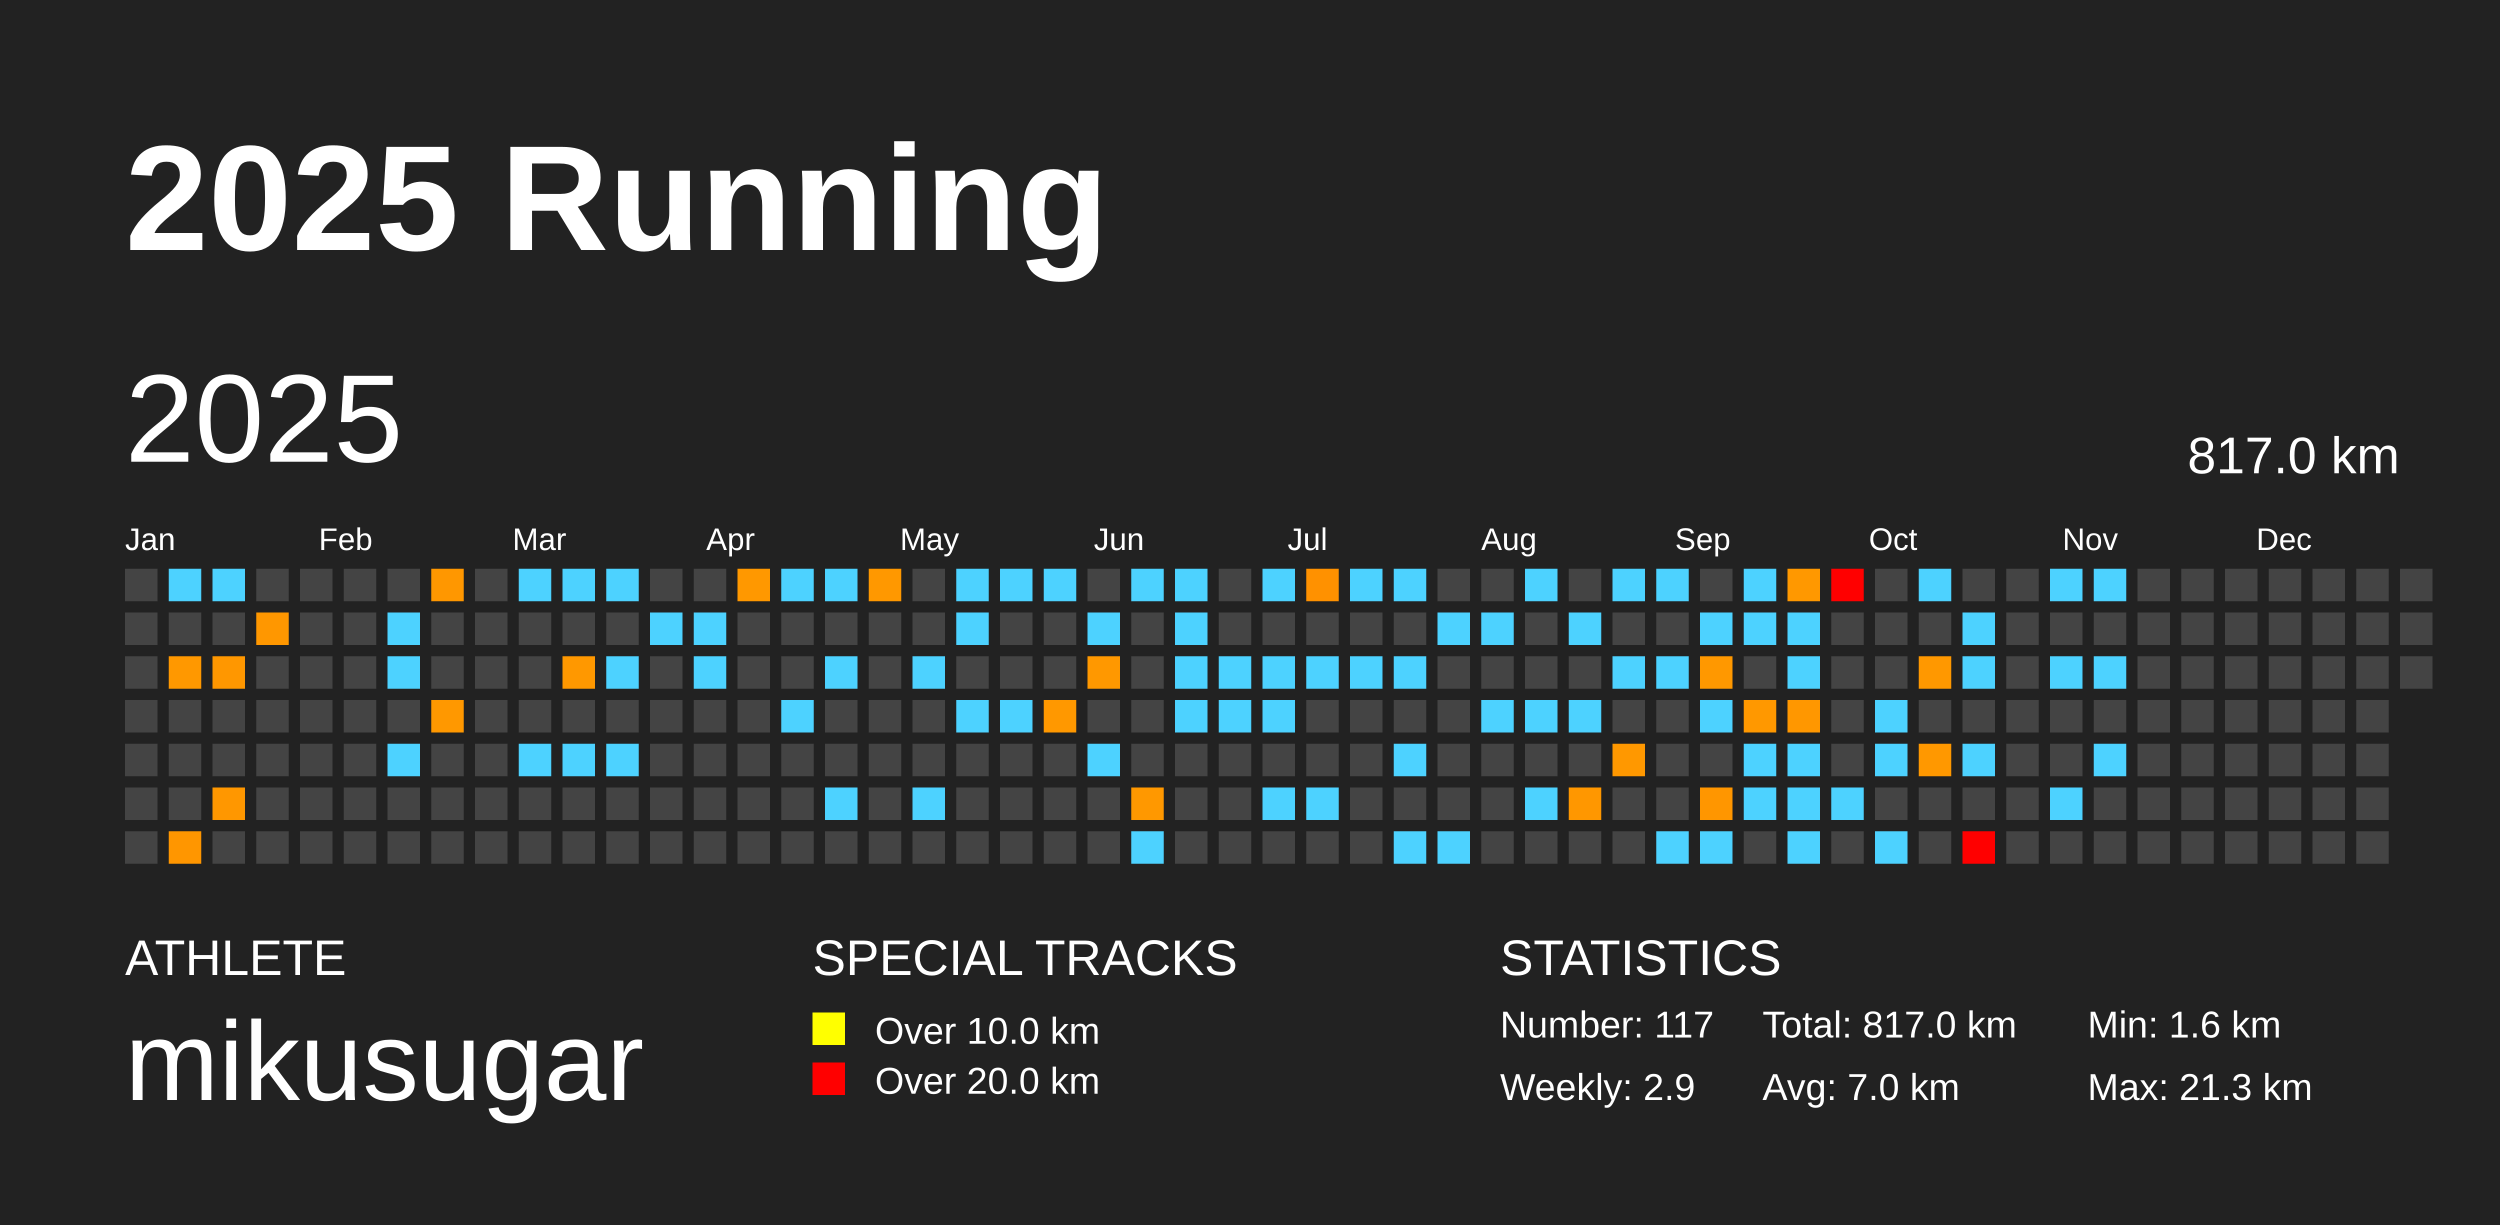
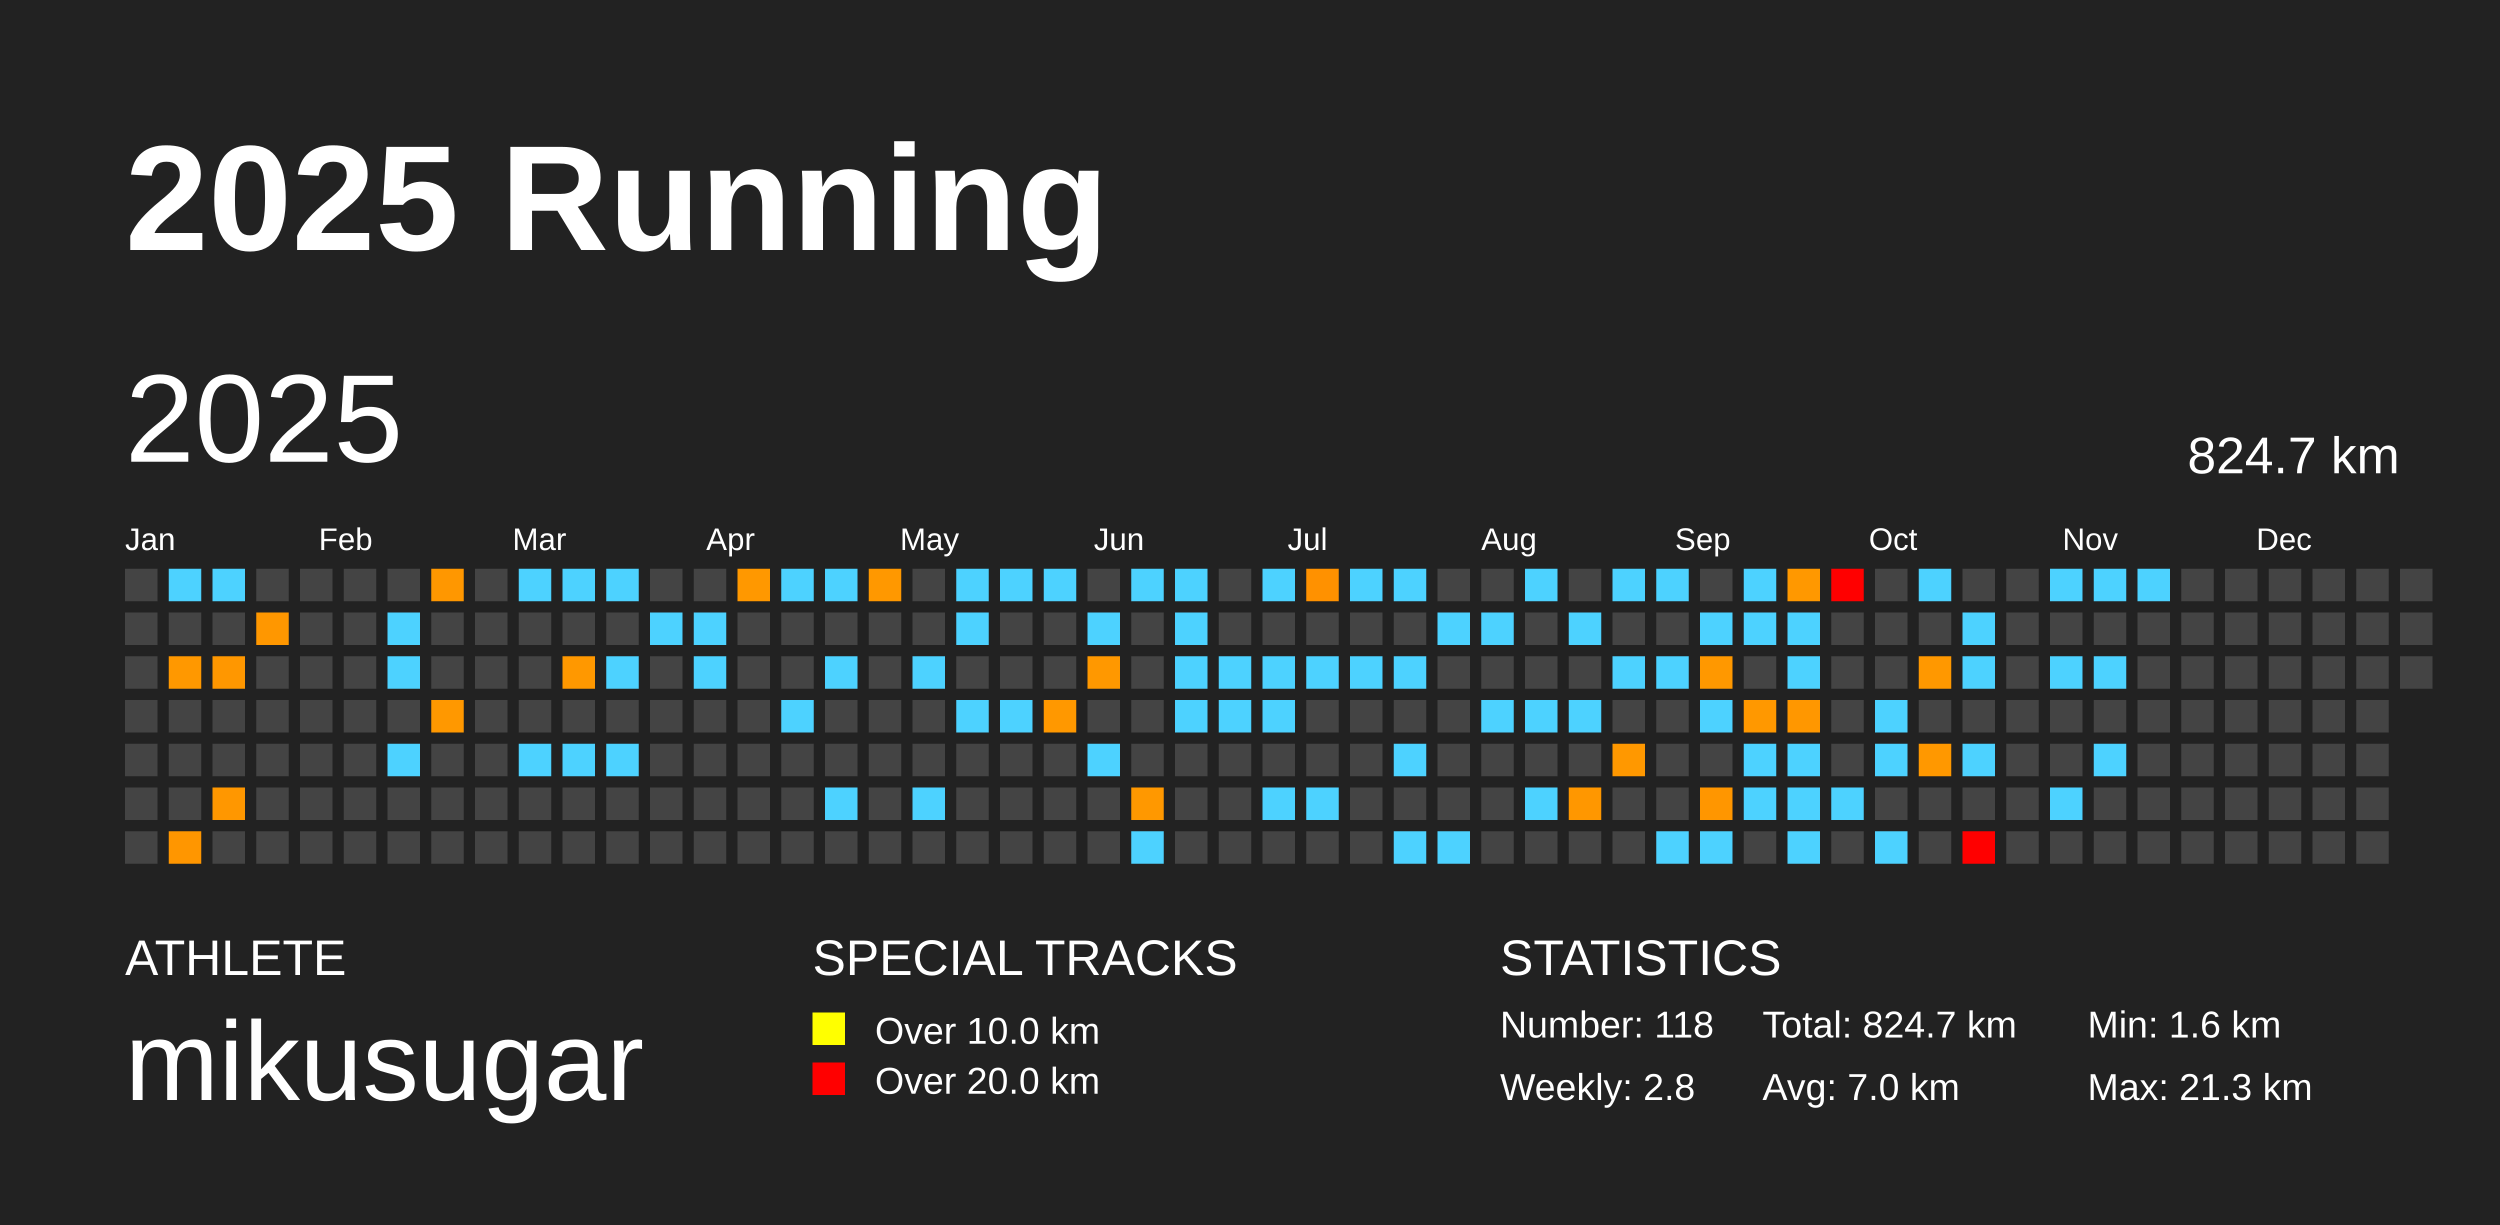
<svg xmlns="http://www.w3.org/2000/svg" baseProfile="full" height="98mm" version="1.1" viewBox="0,0,200,98" width="200mm">
  <defs />
  <rect fill="#222222" height="98" width="200" x="0" y="0" />
  <text fill="#FFFFFF" style="font-size:12px; font-family:Arial; font-weight:bold;" x="10" y="20">2025 Running</text>
  <text fill="#FFFFFF" style="font-size:4px; font-family:Arial" x="10" y="78">ATHLETE</text>
  <text fill="#FFFFFF" style="font-size:9px; font-family:Arial" x="10" y="88">mikusugar</text>
  <text fill="#FFFFFF" style="font-size:4px; font-family:Arial" x="65" y="78">SPECIAL TRACKS</text>
  <rect fill="yellow" height="2.6" width="2.6" x="65" y="81" />
  <text fill="#FFFFFF" style="font-size:3px; font-family:Arial" x="70" y="83.5">Over 10.0 km</text>
  <rect fill="red" height="2.6" width="2.6" x="65" y="85" />
  <text fill="#FFFFFF" style="font-size:3px; font-family:Arial" x="70" y="87.5">Over 20.0 km</text>
  <text fill="#FFFFFF" style="font-size:4px; font-family:Arial" x="120" y="78">STATISTICS</text>
-   <text fill="#FFFFFF" style="font-size:3px; font-family:Arial" x="120" y="83">Number: 117</text>
-   <text fill="#FFFFFF" style="font-size:3px; font-family:Arial" x="120" y="88">Weekly: 2.9</text>
-   <text fill="#FFFFFF" style="font-size:3px; font-family:Arial" x="141" y="83">Total: 817.0 km</text>
+   <text fill="#FFFFFF" style="font-size:3px; font-family:Arial" x="120" y="83">Number: 118</text>
+   <text fill="#FFFFFF" style="font-size:3px; font-family:Arial" x="120" y="88">Weekly: 2.8</text>
+   <text fill="#FFFFFF" style="font-size:3px; font-family:Arial" x="141" y="83">Total: 824.7 km</text>
  <text fill="#FFFFFF" style="font-size:3px; font-family:Arial" x="141" y="88">Avg: 7.0 km</text>
  <text fill="#FFFFFF" style="font-size:3px; font-family:Arial" x="167" y="83">Min: 1.6 km</text>
  <text fill="#FFFFFF" style="font-size:3px; font-family:Arial" x="167" y="88">Max: 21.3 km</text>
  <text dominant-baseline="hanging" fill="#FFFFFF" style="font-size:10.0px; font-family:Arial;" x="10" y="30">2025</text>
-   <text dominant-baseline="hanging" fill="#FFFFFF" style="font-size:4.125px; font-family:Arial;" x="175" y="35">817.0 km</text>
+   <text dominant-baseline="hanging" fill="#FFFFFF" style="font-size:4.125px; font-family:Arial;" x="175" y="35">824.7 km</text>
  <text fill="#FFFFFF" style="font-size:2.5px; font-family:Arial" x="10.0" y="44">Jan</text>
  <text fill="#FFFFFF" style="font-size:2.5px; font-family:Arial" x="25.5" y="44">Feb</text>
  <text fill="#FFFFFF" style="font-size:2.5px; font-family:Arial" x="41.0" y="44">Mar</text>
  <text fill="#FFFFFF" style="font-size:2.5px; font-family:Arial" x="56.5" y="44">Apr</text>
  <text fill="#FFFFFF" style="font-size:2.5px; font-family:Arial" x="72.0" y="44">May</text>
  <text fill="#FFFFFF" style="font-size:2.5px; font-family:Arial" x="87.5" y="44">Jun</text>
  <text fill="#FFFFFF" style="font-size:2.5px; font-family:Arial" x="103.0" y="44">Jul</text>
  <text fill="#FFFFFF" style="font-size:2.5px; font-family:Arial" x="118.5" y="44">Aug</text>
  <text fill="#FFFFFF" style="font-size:2.5px; font-family:Arial" x="134.0" y="44">Sep</text>
  <text fill="#FFFFFF" style="font-size:2.5px; font-family:Arial" x="149.5" y="44">Oct</text>
  <text fill="#FFFFFF" style="font-size:2.5px; font-family:Arial" x="165.0" y="44">Nov</text>
  <text fill="#FFFFFF" style="font-size:2.5px; font-family:Arial" x="180.5" y="44">Dec</text>
  <rect fill="#444444" height="2.6" width="2.6" x="10.0" y="45.5" />
  <rect fill="#444444" height="2.6" width="2.6" x="10.0" y="49.0" />
  <rect fill="#444444" height="2.6" width="2.6" x="10.0" y="52.5" />
  <rect fill="#444444" height="2.6" width="2.6" x="10.0" y="56.0" />
  <rect fill="#444444" height="2.6" width="2.6" x="10.0" y="59.5" />
  <rect fill="#444444" height="2.6" width="2.6" x="10.0" y="63.0" />
  <rect fill="#444444" height="2.6" width="2.6" x="10.0" y="66.5" />
  <rect fill="#4dd2ff" height="2.6" width="2.6" x="13.5" y="45.5" />
  <rect fill="#444444" height="2.6" width="2.6" x="13.5" y="49.0" />
  <rect fill="#ff9800" height="2.6" width="2.6" x="13.5" y="52.5" />
  <rect fill="#444444" height="2.6" width="2.6" x="13.5" y="56.0" />
  <rect fill="#444444" height="2.6" width="2.6" x="13.5" y="59.5" />
  <rect fill="#444444" height="2.6" width="2.6" x="13.5" y="63.0" />
  <rect fill="#ff9600" height="2.6" width="2.6" x="13.5" y="66.5" />
  <rect fill="#4dd2ff" height="2.6" width="2.6" x="17.0" y="45.5" />
  <rect fill="#444444" height="2.6" width="2.6" x="17.0" y="49.0" />
  <rect fill="#ff9700" height="2.6" width="2.6" x="17.0" y="52.5" />
  <rect fill="#444444" height="2.6" width="2.6" x="17.0" y="56.0" />
  <rect fill="#444444" height="2.6" width="2.6" x="17.0" y="59.5" />
  <rect fill="#ff9700" height="2.6" width="2.6" x="17.0" y="63.0" />
  <rect fill="#444444" height="2.6" width="2.6" x="17.0" y="66.5" />
  <rect fill="#444444" height="2.6" width="2.6" x="20.5" y="45.5" />
  <rect fill="#ff9700" height="2.6" width="2.6" x="20.5" y="49.0" />
  <rect fill="#444444" height="2.6" width="2.6" x="20.5" y="52.5" />
  <rect fill="#444444" height="2.6" width="2.6" x="20.5" y="56.0" />
  <rect fill="#444444" height="2.6" width="2.6" x="20.5" y="59.5" />
  <rect fill="#444444" height="2.6" width="2.6" x="20.5" y="63.0" />
  <rect fill="#444444" height="2.6" width="2.6" x="20.5" y="66.5" />
  <rect fill="#444444" height="2.6" width="2.6" x="24.0" y="45.5" />
  <rect fill="#444444" height="2.6" width="2.6" x="24.0" y="49.0" />
  <rect fill="#444444" height="2.6" width="2.6" x="24.0" y="52.5" />
  <rect fill="#444444" height="2.6" width="2.6" x="24.0" y="56.0" />
  <rect fill="#444444" height="2.6" width="2.6" x="24.0" y="59.5" />
  <rect fill="#444444" height="2.6" width="2.6" x="24.0" y="63.0" />
  <rect fill="#444444" height="2.6" width="2.6" x="24.0" y="66.5" />
  <rect fill="#444444" height="2.6" width="2.6" x="27.5" y="45.5" />
  <rect fill="#444444" height="2.6" width="2.6" x="27.5" y="49.0" />
  <rect fill="#444444" height="2.6" width="2.6" x="27.5" y="52.5" />
  <rect fill="#444444" height="2.6" width="2.6" x="27.5" y="56.0" />
  <rect fill="#444444" height="2.6" width="2.6" x="27.5" y="59.5" />
  <rect fill="#444444" height="2.6" width="2.6" x="27.5" y="63.0" />
  <rect fill="#444444" height="2.6" width="2.6" x="27.5" y="66.5" />
  <rect fill="#444444" height="2.6" width="2.6" x="31.0" y="45.5" />
  <rect fill="#4dd2ff" height="2.6" width="2.6" x="31.0" y="49.0" />
  <rect fill="#4dd2ff" height="2.6" width="2.6" x="31.0" y="52.5" />
  <rect fill="#444444" height="2.6" width="2.6" x="31.0" y="56.0" />
  <rect fill="#4dd2ff" height="2.6" width="2.6" x="31.0" y="59.5" />
  <rect fill="#444444" height="2.6" width="2.6" x="31.0" y="63.0" />
  <rect fill="#444444" height="2.6" width="2.6" x="31.0" y="66.5" />
  <rect fill="#ff9700" height="2.6" width="2.6" x="34.5" y="45.5" />
  <rect fill="#444444" height="2.6" width="2.6" x="34.5" y="49.0" />
  <rect fill="#444444" height="2.6" width="2.6" x="34.5" y="52.5" />
  <rect fill="#ff9800" height="2.6" width="2.6" x="34.5" y="56.0" />
  <rect fill="#444444" height="2.6" width="2.6" x="34.5" y="59.5" />
  <rect fill="#444444" height="2.6" width="2.6" x="34.5" y="63.0" />
  <rect fill="#444444" height="2.6" width="2.6" x="34.5" y="66.5" />
  <rect fill="#444444" height="2.6" width="2.6" x="38.0" y="45.5" />
  <rect fill="#444444" height="2.6" width="2.6" x="38.0" y="49.0" />
  <rect fill="#444444" height="2.6" width="2.6" x="38.0" y="52.5" />
  <rect fill="#444444" height="2.6" width="2.6" x="38.0" y="56.0" />
  <rect fill="#444444" height="2.6" width="2.6" x="38.0" y="59.5" />
  <rect fill="#444444" height="2.6" width="2.6" x="38.0" y="63.0" />
  <rect fill="#444444" height="2.6" width="2.6" x="38.0" y="66.5" />
  <rect fill="#4dd2ff" height="2.6" width="2.6" x="41.5" y="45.5" />
  <rect fill="#444444" height="2.6" width="2.6" x="41.5" y="49.0" />
  <rect fill="#444444" height="2.6" width="2.6" x="41.5" y="52.5" />
  <rect fill="#444444" height="2.6" width="2.6" x="41.5" y="56.0" />
  <rect fill="#4dd2ff" height="2.6" width="2.6" x="41.5" y="59.5" />
  <rect fill="#444444" height="2.6" width="2.6" x="41.5" y="63.0" />
  <rect fill="#444444" height="2.6" width="2.6" x="41.5" y="66.5" />
  <rect fill="#4dd2ff" height="2.6" width="2.6" x="45.0" y="45.5" />
  <rect fill="#444444" height="2.6" width="2.6" x="45.0" y="49.0" />
  <rect fill="#ff9800" height="2.6" width="2.6" x="45.0" y="52.5" />
  <rect fill="#444444" height="2.6" width="2.6" x="45.0" y="56.0" />
  <rect fill="#4dd2ff" height="2.6" width="2.6" x="45.0" y="59.5" />
  <rect fill="#444444" height="2.6" width="2.6" x="45.0" y="63.0" />
  <rect fill="#444444" height="2.6" width="2.6" x="45.0" y="66.5" />
  <rect fill="#4dd2ff" height="2.6" width="2.6" x="48.5" y="45.5" />
  <rect fill="#444444" height="2.6" width="2.6" x="48.5" y="49.0" />
  <rect fill="#4dd2ff" height="2.6" width="2.6" x="48.5" y="52.5" />
  <rect fill="#444444" height="2.6" width="2.6" x="48.5" y="56.0" />
  <rect fill="#4dd2ff" height="2.6" width="2.6" x="48.5" y="59.5" />
  <rect fill="#444444" height="2.6" width="2.6" x="48.5" y="63.0" />
  <rect fill="#444444" height="2.6" width="2.6" x="48.5" y="66.5" />
  <rect fill="#444444" height="2.6" width="2.6" x="52.0" y="45.5" />
  <rect fill="#4dd2ff" height="2.6" width="2.6" x="52.0" y="49.0" />
  <rect fill="#444444" height="2.6" width="2.6" x="52.0" y="52.5" />
  <rect fill="#444444" height="2.6" width="2.6" x="52.0" y="56.0" />
  <rect fill="#444444" height="2.6" width="2.6" x="52.0" y="59.5" />
  <rect fill="#444444" height="2.6" width="2.6" x="52.0" y="63.0" />
  <rect fill="#444444" height="2.6" width="2.6" x="52.0" y="66.5" />
  <rect fill="#444444" height="2.6" width="2.6" x="55.5" y="45.5" />
  <rect fill="#4dd2ff" height="2.6" width="2.6" x="55.5" y="49.0" />
  <rect fill="#4dd2ff" height="2.6" width="2.6" x="55.5" y="52.5" />
  <rect fill="#444444" height="2.6" width="2.6" x="55.5" y="56.0" />
  <rect fill="#444444" height="2.6" width="2.6" x="55.5" y="59.5" />
  <rect fill="#444444" height="2.6" width="2.6" x="55.5" y="63.0" />
  <rect fill="#444444" height="2.6" width="2.6" x="55.5" y="66.5" />
  <rect fill="#ff9800" height="2.6" width="2.6" x="59.0" y="45.5" />
  <rect fill="#444444" height="2.6" width="2.6" x="59.0" y="49.0" />
  <rect fill="#444444" height="2.6" width="2.6" x="59.0" y="52.5" />
  <rect fill="#444444" height="2.6" width="2.6" x="59.0" y="56.0" />
  <rect fill="#444444" height="2.6" width="2.6" x="59.0" y="59.5" />
  <rect fill="#444444" height="2.6" width="2.6" x="59.0" y="63.0" />
  <rect fill="#444444" height="2.6" width="2.6" x="59.0" y="66.5" />
  <rect fill="#4dd2ff" height="2.6" width="2.6" x="62.5" y="45.5" />
  <rect fill="#444444" height="2.6" width="2.6" x="62.5" y="49.0" />
  <rect fill="#444444" height="2.6" width="2.6" x="62.5" y="52.5" />
  <rect fill="#4dd2ff" height="2.6" width="2.6" x="62.5" y="56.0" />
  <rect fill="#444444" height="2.6" width="2.6" x="62.5" y="59.5" />
  <rect fill="#444444" height="2.6" width="2.6" x="62.5" y="63.0" />
  <rect fill="#444444" height="2.6" width="2.6" x="62.5" y="66.5" />
  <rect fill="#4dd2ff" height="2.6" width="2.6" x="66.0" y="45.5" />
  <rect fill="#444444" height="2.6" width="2.6" x="66.0" y="49.0" />
  <rect fill="#4dd2ff" height="2.6" width="2.6" x="66.0" y="52.5" />
  <rect fill="#444444" height="2.6" width="2.6" x="66.0" y="56.0" />
  <rect fill="#444444" height="2.6" width="2.6" x="66.0" y="59.5" />
  <rect fill="#4dd2ff" height="2.6" width="2.6" x="66.0" y="63.0" />
  <rect fill="#444444" height="2.6" width="2.6" x="66.0" y="66.5" />
  <rect fill="#ff9800" height="2.6" width="2.6" x="69.5" y="45.5" />
  <rect fill="#444444" height="2.6" width="2.6" x="69.5" y="49.0" />
  <rect fill="#444444" height="2.6" width="2.6" x="69.5" y="52.5" />
  <rect fill="#444444" height="2.6" width="2.6" x="69.5" y="56.0" />
  <rect fill="#444444" height="2.6" width="2.6" x="69.5" y="59.5" />
  <rect fill="#444444" height="2.6" width="2.6" x="69.5" y="63.0" />
  <rect fill="#444444" height="2.6" width="2.6" x="69.5" y="66.5" />
  <rect fill="#444444" height="2.6" width="2.6" x="73.0" y="45.5" />
  <rect fill="#444444" height="2.6" width="2.6" x="73.0" y="49.0" />
  <rect fill="#4dd2ff" height="2.6" width="2.6" x="73.0" y="52.5" />
  <rect fill="#444444" height="2.6" width="2.6" x="73.0" y="56.0" />
  <rect fill="#444444" height="2.6" width="2.6" x="73.0" y="59.5" />
  <rect fill="#4dd2ff" height="2.6" width="2.6" x="73.0" y="63.0" />
  <rect fill="#444444" height="2.6" width="2.6" x="73.0" y="66.5" />
  <rect fill="#4dd2ff" height="2.6" width="2.6" x="76.5" y="45.5" />
  <rect fill="#4dd2ff" height="2.6" width="2.6" x="76.5" y="49.0" />
  <rect fill="#444444" height="2.6" width="2.6" x="76.5" y="52.5" />
  <rect fill="#4dd2ff" height="2.6" width="2.6" x="76.5" y="56.0" />
  <rect fill="#444444" height="2.6" width="2.6" x="76.5" y="59.5" />
  <rect fill="#444444" height="2.6" width="2.6" x="76.5" y="63.0" />
  <rect fill="#444444" height="2.6" width="2.6" x="76.5" y="66.5" />
  <rect fill="#4dd2ff" height="2.6" width="2.6" x="80.0" y="45.5" />
  <rect fill="#444444" height="2.6" width="2.6" x="80.0" y="49.0" />
  <rect fill="#444444" height="2.6" width="2.6" x="80.0" y="52.5" />
  <rect fill="#4dd2ff" height="2.6" width="2.6" x="80.0" y="56.0" />
  <rect fill="#444444" height="2.6" width="2.6" x="80.0" y="59.5" />
  <rect fill="#444444" height="2.6" width="2.6" x="80.0" y="63.0" />
  <rect fill="#444444" height="2.6" width="2.6" x="80.0" y="66.5" />
  <rect fill="#4dd2ff" height="2.6" width="2.6" x="83.5" y="45.5" />
  <rect fill="#444444" height="2.6" width="2.6" x="83.5" y="49.0" />
  <rect fill="#444444" height="2.6" width="2.6" x="83.5" y="52.5" />
  <rect fill="#ff9800" height="2.6" width="2.6" x="83.5" y="56.0" />
  <rect fill="#444444" height="2.6" width="2.6" x="83.5" y="59.5" />
  <rect fill="#444444" height="2.6" width="2.6" x="83.5" y="63.0" />
  <rect fill="#444444" height="2.6" width="2.6" x="83.5" y="66.5" />
  <rect fill="#444444" height="2.6" width="2.6" x="87.0" y="45.5" />
  <rect fill="#4dd2ff" height="2.6" width="2.6" x="87.0" y="49.0" />
  <rect fill="#ff9800" height="2.6" width="2.6" x="87.0" y="52.5" />
  <rect fill="#444444" height="2.6" width="2.6" x="87.0" y="56.0" />
  <rect fill="#4dd2ff" height="2.6" width="2.6" x="87.0" y="59.5" />
  <rect fill="#444444" height="2.6" width="2.6" x="87.0" y="63.0" />
  <rect fill="#444444" height="2.6" width="2.6" x="87.0" y="66.5" />
  <rect fill="#4dd2ff" height="2.6" width="2.6" x="90.5" y="45.5" />
  <rect fill="#444444" height="2.6" width="2.6" x="90.5" y="49.0" />
  <rect fill="#444444" height="2.6" width="2.6" x="90.5" y="52.5" />
  <rect fill="#444444" height="2.6" width="2.6" x="90.5" y="56.0" />
  <rect fill="#444444" height="2.6" width="2.6" x="90.5" y="59.5" />
  <rect fill="#ff9800" height="2.6" width="2.6" x="90.5" y="63.0" />
  <rect fill="#4dd2ff" height="2.6" width="2.6" x="90.5" y="66.5" />
  <rect fill="#4dd2ff" height="2.6" width="2.6" x="94.0" y="45.5" />
  <rect fill="#4dd2ff" height="2.6" width="2.6" x="94.0" y="49.0" />
  <rect fill="#4dd2ff" height="2.6" width="2.6" x="94.0" y="52.5" />
  <rect fill="#4dd2ff" height="2.6" width="2.6" x="94.0" y="56.0" />
  <rect fill="#444444" height="2.6" width="2.6" x="94.0" y="59.5" />
  <rect fill="#444444" height="2.6" width="2.6" x="94.0" y="63.0" />
  <rect fill="#444444" height="2.6" width="2.6" x="94.0" y="66.5" />
  <rect fill="#444444" height="2.6" width="2.6" x="97.5" y="45.5" />
  <rect fill="#444444" height="2.6" width="2.6" x="97.5" y="49.0" />
  <rect fill="#4dd2ff" height="2.6" width="2.6" x="97.5" y="52.5" />
  <rect fill="#4dd2ff" height="2.6" width="2.6" x="97.5" y="56.0" />
  <rect fill="#444444" height="2.6" width="2.6" x="97.5" y="59.5" />
  <rect fill="#444444" height="2.6" width="2.6" x="97.5" y="63.0" />
  <rect fill="#444444" height="2.6" width="2.6" x="97.5" y="66.5" />
  <rect fill="#4dd2ff" height="2.6" width="2.6" x="101.0" y="45.5" />
  <rect fill="#444444" height="2.6" width="2.6" x="101.0" y="49.0" />
  <rect fill="#4dd2ff" height="2.6" width="2.6" x="101.0" y="52.5" />
  <rect fill="#4dd2ff" height="2.6" width="2.6" x="101.0" y="56.0" />
  <rect fill="#444444" height="2.6" width="2.6" x="101.0" y="59.5" />
  <rect fill="#4dd2ff" height="2.6" width="2.6" x="101.0" y="63.0" />
  <rect fill="#444444" height="2.6" width="2.6" x="101.0" y="66.5" />
  <rect fill="#ff9100" height="2.6" width="2.6" x="104.5" y="45.5" />
  <rect fill="#444444" height="2.6" width="2.6" x="104.5" y="49.0" />
  <rect fill="#4dd2ff" height="2.6" width="2.6" x="104.5" y="52.5" />
  <rect fill="#444444" height="2.6" width="2.6" x="104.5" y="56.0" />
  <rect fill="#444444" height="2.6" width="2.6" x="104.5" y="59.5" />
  <rect fill="#4dd2ff" height="2.6" width="2.6" x="104.5" y="63.0" />
  <rect fill="#444444" height="2.6" width="2.6" x="104.5" y="66.5" />
  <rect fill="#4dd2ff" height="2.6" width="2.6" x="108.0" y="45.5" />
  <rect fill="#444444" height="2.6" width="2.6" x="108.0" y="49.0" />
  <rect fill="#4dd2ff" height="2.6" width="2.6" x="108.0" y="52.5" />
  <rect fill="#444444" height="2.6" width="2.6" x="108.0" y="56.0" />
  <rect fill="#444444" height="2.6" width="2.6" x="108.0" y="59.5" />
  <rect fill="#444444" height="2.6" width="2.6" x="108.0" y="63.0" />
  <rect fill="#444444" height="2.6" width="2.6" x="108.0" y="66.5" />
  <rect fill="#4dd2ff" height="2.6" width="2.6" x="111.5" y="45.5" />
  <rect fill="#444444" height="2.6" width="2.6" x="111.5" y="49.0" />
  <rect fill="#4dd2ff" height="2.6" width="2.6" x="111.5" y="52.5" />
  <rect fill="#444444" height="2.6" width="2.6" x="111.5" y="56.0" />
  <rect fill="#4dd2ff" height="2.6" width="2.6" x="111.5" y="59.5" />
  <rect fill="#444444" height="2.6" width="2.6" x="111.5" y="63.0" />
  <rect fill="#4dd2ff" height="2.6" width="2.6" x="111.5" y="66.5" />
  <rect fill="#444444" height="2.6" width="2.6" x="115.0" y="45.5" />
  <rect fill="#4dd2ff" height="2.6" width="2.6" x="115.0" y="49.0" />
  <rect fill="#444444" height="2.6" width="2.6" x="115.0" y="52.5" />
  <rect fill="#444444" height="2.6" width="2.6" x="115.0" y="56.0" />
  <rect fill="#444444" height="2.6" width="2.6" x="115.0" y="59.5" />
  <rect fill="#444444" height="2.6" width="2.6" x="115.0" y="63.0" />
  <rect fill="#4dd2ff" height="2.6" width="2.6" x="115.0" y="66.5" />
  <rect fill="#444444" height="2.6" width="2.6" x="118.5" y="45.5" />
  <rect fill="#4dd2ff" height="2.6" width="2.6" x="118.5" y="49.0" />
  <rect fill="#444444" height="2.6" width="2.6" x="118.5" y="52.5" />
  <rect fill="#4dd2ff" height="2.6" width="2.6" x="118.5" y="56.0" />
  <rect fill="#444444" height="2.6" width="2.6" x="118.5" y="59.5" />
  <rect fill="#444444" height="2.6" width="2.6" x="118.5" y="63.0" />
  <rect fill="#444444" height="2.6" width="2.6" x="118.5" y="66.5" />
  <rect fill="#4dd2ff" height="2.6" width="2.6" x="122.0" y="45.5" />
  <rect fill="#444444" height="2.6" width="2.6" x="122.0" y="49.0" />
  <rect fill="#444444" height="2.6" width="2.6" x="122.0" y="52.5" />
  <rect fill="#4dd2ff" height="2.6" width="2.6" x="122.0" y="56.0" />
  <rect fill="#444444" height="2.6" width="2.6" x="122.0" y="59.5" />
  <rect fill="#4dd2ff" height="2.6" width="2.6" x="122.0" y="63.0" />
  <rect fill="#444444" height="2.6" width="2.6" x="122.0" y="66.5" />
  <rect fill="#444444" height="2.6" width="2.6" x="125.5" y="45.5" />
  <rect fill="#4dd2ff" height="2.6" width="2.6" x="125.5" y="49.0" />
  <rect fill="#444444" height="2.6" width="2.6" x="125.5" y="52.5" />
  <rect fill="#4dd2ff" height="2.6" width="2.6" x="125.5" y="56.0" />
  <rect fill="#444444" height="2.6" width="2.6" x="125.5" y="59.5" />
  <rect fill="#ff9700" height="2.6" width="2.6" x="125.5" y="63.0" />
  <rect fill="#444444" height="2.6" width="2.6" x="125.5" y="66.5" />
  <rect fill="#4dd2ff" height="2.6" width="2.6" x="129.0" y="45.5" />
  <rect fill="#444444" height="2.6" width="2.6" x="129.0" y="49.0" />
  <rect fill="#4dd2ff" height="2.6" width="2.6" x="129.0" y="52.5" />
  <rect fill="#444444" height="2.6" width="2.6" x="129.0" y="56.0" />
  <rect fill="#ff9800" height="2.6" width="2.6" x="129.0" y="59.5" />
  <rect fill="#444444" height="2.6" width="2.6" x="129.0" y="63.0" />
  <rect fill="#444444" height="2.6" width="2.6" x="129.0" y="66.5" />
  <rect fill="#4dd2ff" height="2.6" width="2.6" x="132.5" y="45.5" />
  <rect fill="#444444" height="2.6" width="2.6" x="132.5" y="49.0" />
  <rect fill="#4dd2ff" height="2.6" width="2.6" x="132.5" y="52.5" />
  <rect fill="#444444" height="2.6" width="2.6" x="132.5" y="56.0" />
  <rect fill="#444444" height="2.6" width="2.6" x="132.5" y="59.5" />
  <rect fill="#444444" height="2.6" width="2.6" x="132.5" y="63.0" />
  <rect fill="#4dd2ff" height="2.6" width="2.6" x="132.5" y="66.5" />
  <rect fill="#444444" height="2.6" width="2.6" x="136.0" y="45.5" />
  <rect fill="#4dd2ff" height="2.6" width="2.6" x="136.0" y="49.0" />
  <rect fill="#ff9800" height="2.6" width="2.6" x="136.0" y="52.5" />
  <rect fill="#4dd2ff" height="2.6" width="2.6" x="136.0" y="56.0" />
  <rect fill="#444444" height="2.6" width="2.6" x="136.0" y="59.5" />
  <rect fill="#ff9600" height="2.6" width="2.6" x="136.0" y="63.0" />
  <rect fill="#4dd2ff" height="2.6" width="2.6" x="136.0" y="66.5" />
  <rect fill="#4dd2ff" height="2.6" width="2.6" x="139.5" y="45.5" />
  <rect fill="#4dd2ff" height="2.6" width="2.6" x="139.5" y="49.0" />
  <rect fill="#444444" height="2.6" width="2.6" x="139.5" y="52.5" />
  <rect fill="#ff9800" height="2.6" width="2.6" x="139.5" y="56.0" />
  <rect fill="#4dd2ff" height="2.6" width="2.6" x="139.5" y="59.5" />
  <rect fill="#4dd2ff" height="2.6" width="2.6" x="139.5" y="63.0" />
  <rect fill="#444444" height="2.6" width="2.6" x="139.5" y="66.5" />
  <rect fill="#ff9800" height="2.6" width="2.6" x="143.0" y="45.5" />
  <rect fill="#4dd2ff" height="2.6" width="2.6" x="143.0" y="49.0" />
  <rect fill="#4dd2ff" height="2.6" width="2.6" x="143.0" y="52.5" />
  <rect fill="#ff9700" height="2.6" width="2.6" x="143.0" y="56.0" />
  <rect fill="#4dd2ff" height="2.6" width="2.6" x="143.0" y="59.5" />
  <rect fill="#4dd2ff" height="2.6" width="2.6" x="143.0" y="63.0" />
  <rect fill="#4dd2ff" height="2.6" width="2.6" x="143.0" y="66.5" />
  <rect fill="red" height="2.6" width="2.6" x="146.5" y="45.5" />
  <rect fill="#444444" height="2.6" width="2.6" x="146.5" y="49.0" />
  <rect fill="#444444" height="2.6" width="2.6" x="146.5" y="52.5" />
  <rect fill="#444444" height="2.6" width="2.6" x="146.5" y="56.0" />
  <rect fill="#444444" height="2.6" width="2.6" x="146.5" y="59.5" />
  <rect fill="#4dd2ff" height="2.6" width="2.6" x="146.5" y="63.0" />
  <rect fill="#444444" height="2.6" width="2.6" x="146.5" y="66.5" />
  <rect fill="#444444" height="2.6" width="2.6" x="150.0" y="45.5" />
  <rect fill="#444444" height="2.6" width="2.6" x="150.0" y="49.0" />
  <rect fill="#444444" height="2.6" width="2.6" x="150.0" y="52.5" />
  <rect fill="#4dd2ff" height="2.6" width="2.6" x="150.0" y="56.0" />
  <rect fill="#4dd2ff" height="2.6" width="2.6" x="150.0" y="59.5" />
  <rect fill="#444444" height="2.6" width="2.6" x="150.0" y="63.0" />
  <rect fill="#4dd2ff" height="2.6" width="2.6" x="150.0" y="66.5" />
  <rect fill="#4dd2ff" height="2.6" width="2.6" x="153.5" y="45.5" />
  <rect fill="#444444" height="2.6" width="2.6" x="153.5" y="49.0" />
  <rect fill="#ff9800" height="2.6" width="2.6" x="153.5" y="52.5" />
  <rect fill="#444444" height="2.6" width="2.6" x="153.5" y="56.0" />
  <rect fill="#ff9800" height="2.6" width="2.6" x="153.5" y="59.5" />
  <rect fill="#444444" height="2.6" width="2.6" x="153.5" y="63.0" />
  <rect fill="#444444" height="2.6" width="2.6" x="153.5" y="66.5" />
  <rect fill="#444444" height="2.6" width="2.6" x="157.0" y="45.5" />
  <rect fill="#4dd2ff" height="2.6" width="2.6" x="157.0" y="49.0" />
  <rect fill="#4dd2ff" height="2.6" width="2.6" x="157.0" y="52.5" />
  <rect fill="#444444" height="2.6" width="2.6" x="157.0" y="56.0" />
  <rect fill="#4dd2ff" height="2.6" width="2.6" x="157.0" y="59.5" />
  <rect fill="#444444" height="2.6" width="2.6" x="157.0" y="63.0" />
  <rect fill="red" height="2.6" width="2.6" x="157.0" y="66.5" />
  <rect fill="#444444" height="2.6" width="2.6" x="160.5" y="45.5" />
  <rect fill="#444444" height="2.6" width="2.6" x="160.5" y="49.0" />
  <rect fill="#444444" height="2.6" width="2.6" x="160.5" y="52.5" />
  <rect fill="#444444" height="2.6" width="2.6" x="160.5" y="56.0" />
  <rect fill="#444444" height="2.6" width="2.6" x="160.5" y="59.5" />
  <rect fill="#444444" height="2.6" width="2.6" x="160.5" y="63.0" />
  <rect fill="#444444" height="2.6" width="2.6" x="160.5" y="66.5" />
  <rect fill="#4dd2ff" height="2.6" width="2.6" x="164.0" y="45.5" />
  <rect fill="#444444" height="2.6" width="2.6" x="164.0" y="49.0" />
  <rect fill="#4dd2ff" height="2.6" width="2.6" x="164.0" y="52.5" />
  <rect fill="#444444" height="2.6" width="2.6" x="164.0" y="56.0" />
  <rect fill="#444444" height="2.6" width="2.6" x="164.0" y="59.5" />
  <rect fill="#4dd2ff" height="2.6" width="2.6" x="164.0" y="63.0" />
  <rect fill="#444444" height="2.6" width="2.6" x="164.0" y="66.5" />
  <rect fill="#4dd2ff" height="2.6" width="2.6" x="167.5" y="45.5" />
  <rect fill="#444444" height="2.6" width="2.6" x="167.5" y="49.0" />
  <rect fill="#4dd2ff" height="2.6" width="2.6" x="167.5" y="52.5" />
  <rect fill="#444444" height="2.6" width="2.6" x="167.5" y="56.0" />
  <rect fill="#4dd2ff" height="2.6" width="2.6" x="167.5" y="59.5" />
  <rect fill="#444444" height="2.6" width="2.6" x="167.5" y="63.0" />
  <rect fill="#444444" height="2.6" width="2.6" x="167.5" y="66.5" />
-   <rect fill="#444444" height="2.6" width="2.6" x="171.0" y="45.5" />
+   <rect fill="#4dd2ff" height="2.6" width="2.6" x="171.0" y="45.5" />
  <rect fill="#444444" height="2.6" width="2.6" x="171.0" y="49.0" />
  <rect fill="#444444" height="2.6" width="2.6" x="171.0" y="52.5" />
  <rect fill="#444444" height="2.6" width="2.6" x="171.0" y="56.0" />
  <rect fill="#444444" height="2.6" width="2.6" x="171.0" y="59.5" />
  <rect fill="#444444" height="2.6" width="2.6" x="171.0" y="63.0" />
  <rect fill="#444444" height="2.6" width="2.6" x="171.0" y="66.5" />
  <rect fill="#444444" height="2.6" width="2.6" x="174.5" y="45.5" />
  <rect fill="#444444" height="2.6" width="2.6" x="174.5" y="49.0" />
  <rect fill="#444444" height="2.6" width="2.6" x="174.5" y="52.5" />
  <rect fill="#444444" height="2.6" width="2.6" x="174.5" y="56.0" />
  <rect fill="#444444" height="2.6" width="2.6" x="174.5" y="59.5" />
  <rect fill="#444444" height="2.6" width="2.6" x="174.5" y="63.0" />
  <rect fill="#444444" height="2.6" width="2.6" x="174.5" y="66.5" />
  <rect fill="#444444" height="2.6" width="2.6" x="178.0" y="45.5" />
  <rect fill="#444444" height="2.6" width="2.6" x="178.0" y="49.0" />
  <rect fill="#444444" height="2.6" width="2.6" x="178.0" y="52.5" />
  <rect fill="#444444" height="2.6" width="2.6" x="178.0" y="56.0" />
  <rect fill="#444444" height="2.6" width="2.6" x="178.0" y="59.5" />
  <rect fill="#444444" height="2.6" width="2.6" x="178.0" y="63.0" />
  <rect fill="#444444" height="2.6" width="2.6" x="178.0" y="66.5" />
  <rect fill="#444444" height="2.6" width="2.6" x="181.5" y="45.5" />
  <rect fill="#444444" height="2.6" width="2.6" x="181.5" y="49.0" />
  <rect fill="#444444" height="2.6" width="2.6" x="181.5" y="52.5" />
  <rect fill="#444444" height="2.6" width="2.6" x="181.5" y="56.0" />
  <rect fill="#444444" height="2.6" width="2.6" x="181.5" y="59.5" />
  <rect fill="#444444" height="2.6" width="2.6" x="181.5" y="63.0" />
  <rect fill="#444444" height="2.6" width="2.6" x="181.5" y="66.5" />
  <rect fill="#444444" height="2.6" width="2.6" x="185.0" y="45.5" />
  <rect fill="#444444" height="2.6" width="2.6" x="185.0" y="49.0" />
  <rect fill="#444444" height="2.6" width="2.6" x="185.0" y="52.5" />
  <rect fill="#444444" height="2.6" width="2.6" x="185.0" y="56.0" />
  <rect fill="#444444" height="2.6" width="2.6" x="185.0" y="59.5" />
  <rect fill="#444444" height="2.6" width="2.6" x="185.0" y="63.0" />
  <rect fill="#444444" height="2.6" width="2.6" x="185.0" y="66.5" />
  <rect fill="#444444" height="2.6" width="2.6" x="188.5" y="45.5" />
  <rect fill="#444444" height="2.6" width="2.6" x="188.5" y="49.0" />
  <rect fill="#444444" height="2.6" width="2.6" x="188.5" y="52.5" />
  <rect fill="#444444" height="2.6" width="2.6" x="188.5" y="56.0" />
  <rect fill="#444444" height="2.6" width="2.6" x="188.5" y="59.5" />
  <rect fill="#444444" height="2.6" width="2.6" x="188.5" y="63.0" />
  <rect fill="#444444" height="2.6" width="2.6" x="188.5" y="66.5" />
  <rect fill="#444444" height="2.6" width="2.6" x="192.0" y="45.5" />
  <rect fill="#444444" height="2.6" width="2.6" x="192.0" y="49.0" />
  <rect fill="#444444" height="2.6" width="2.6" x="192.0" y="52.5" />
</svg>
